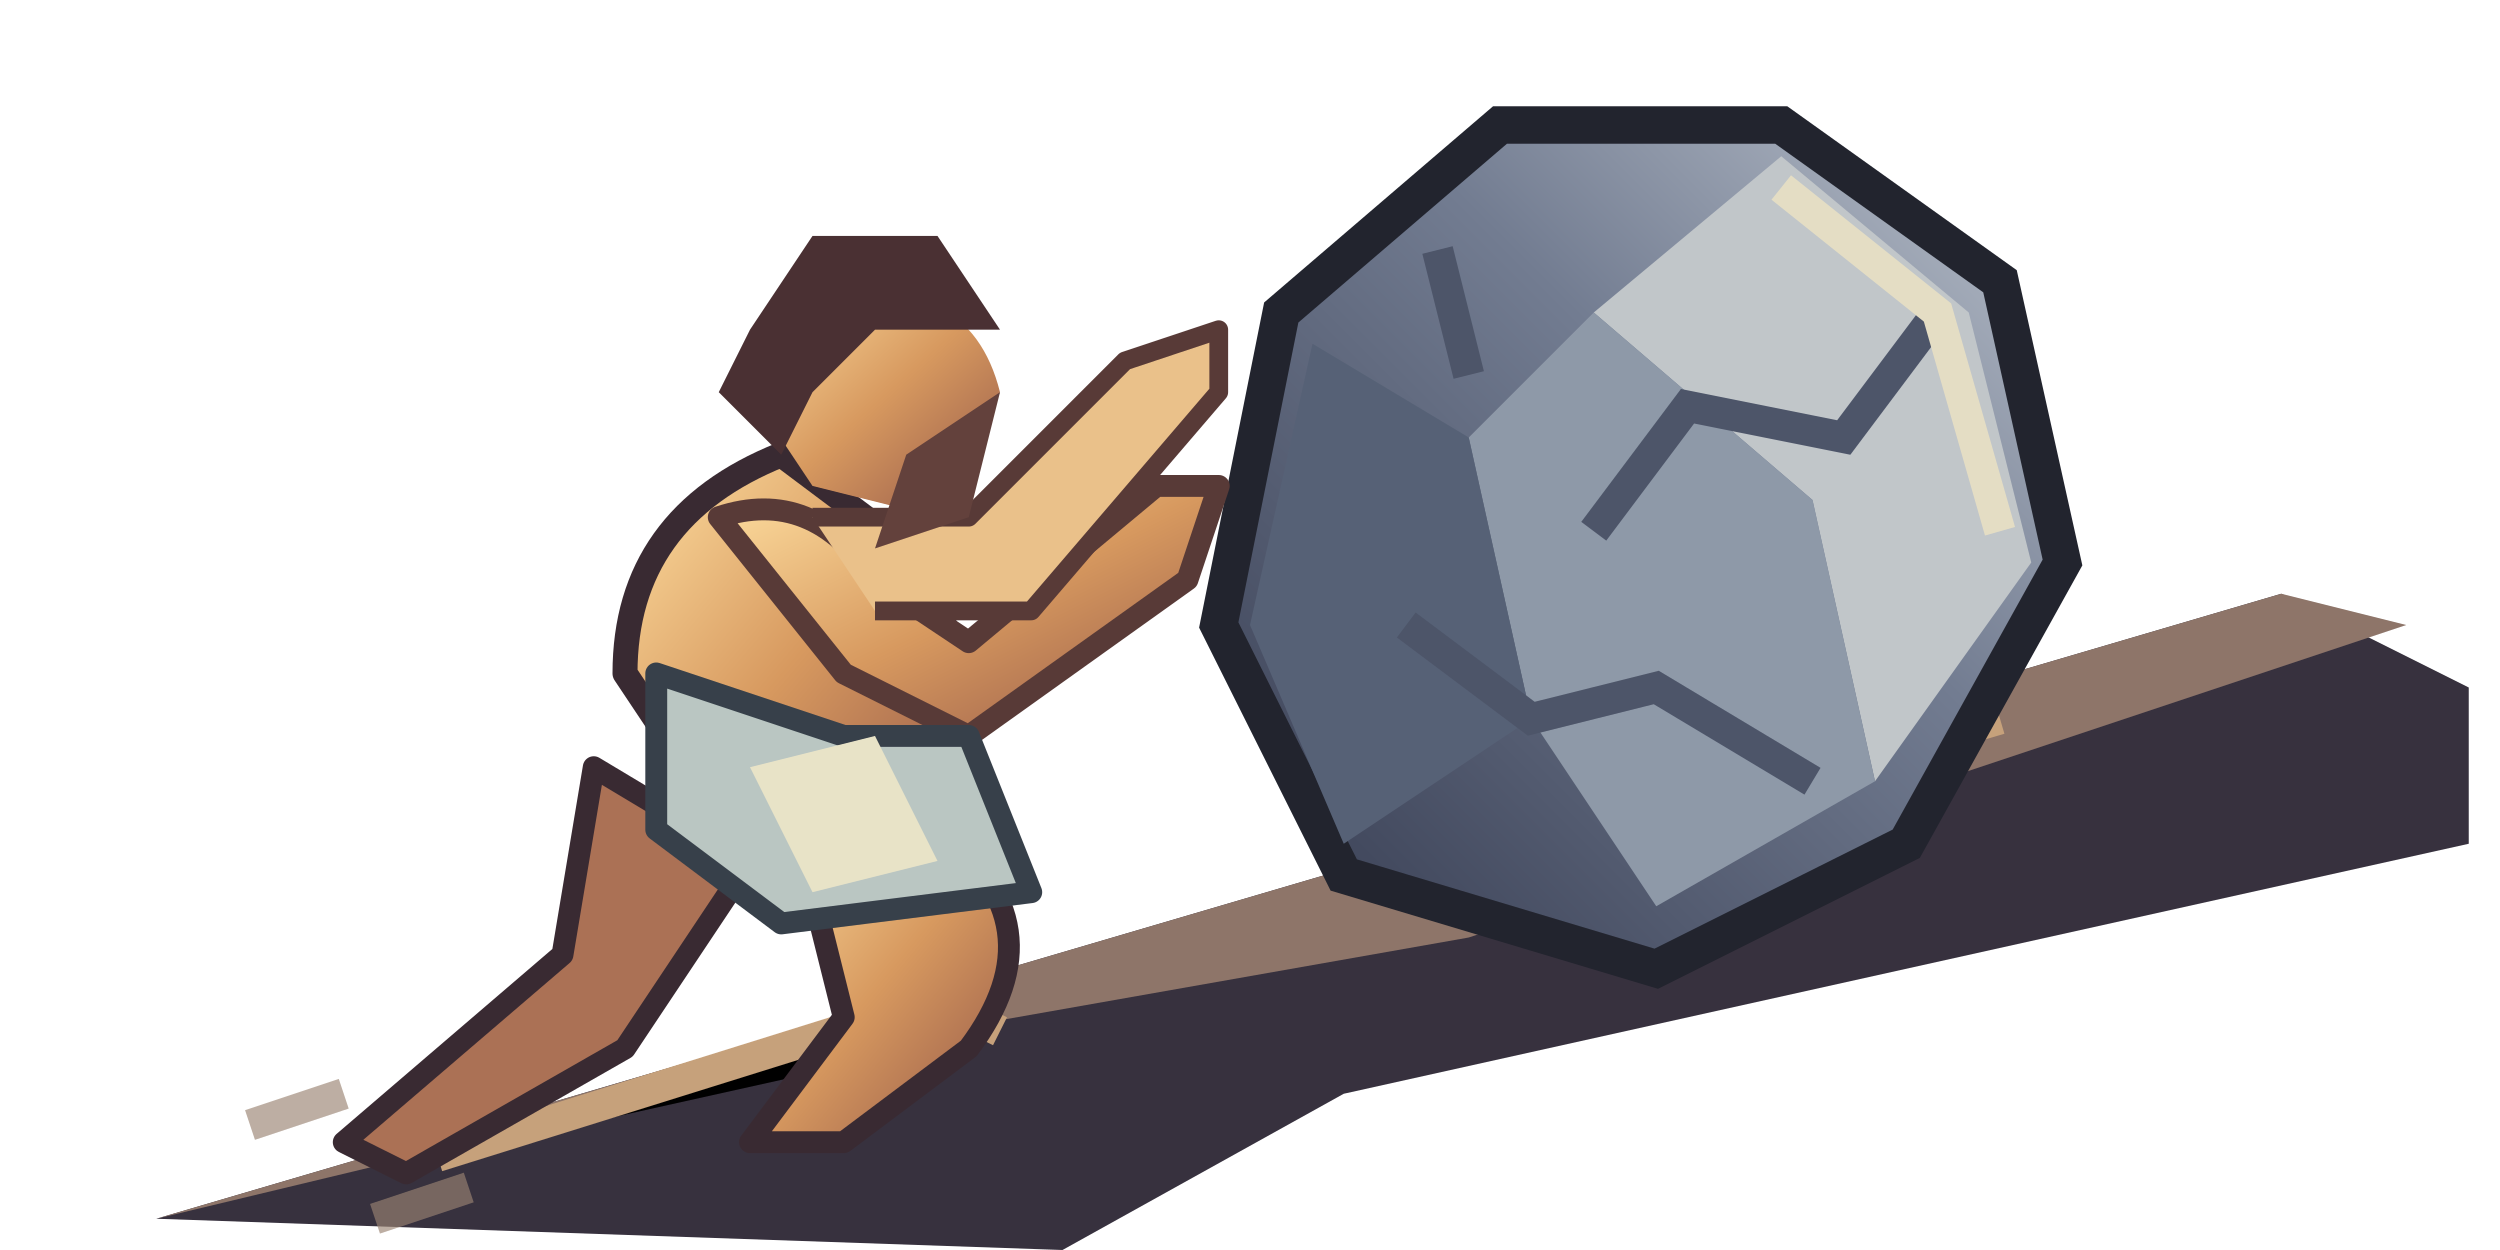
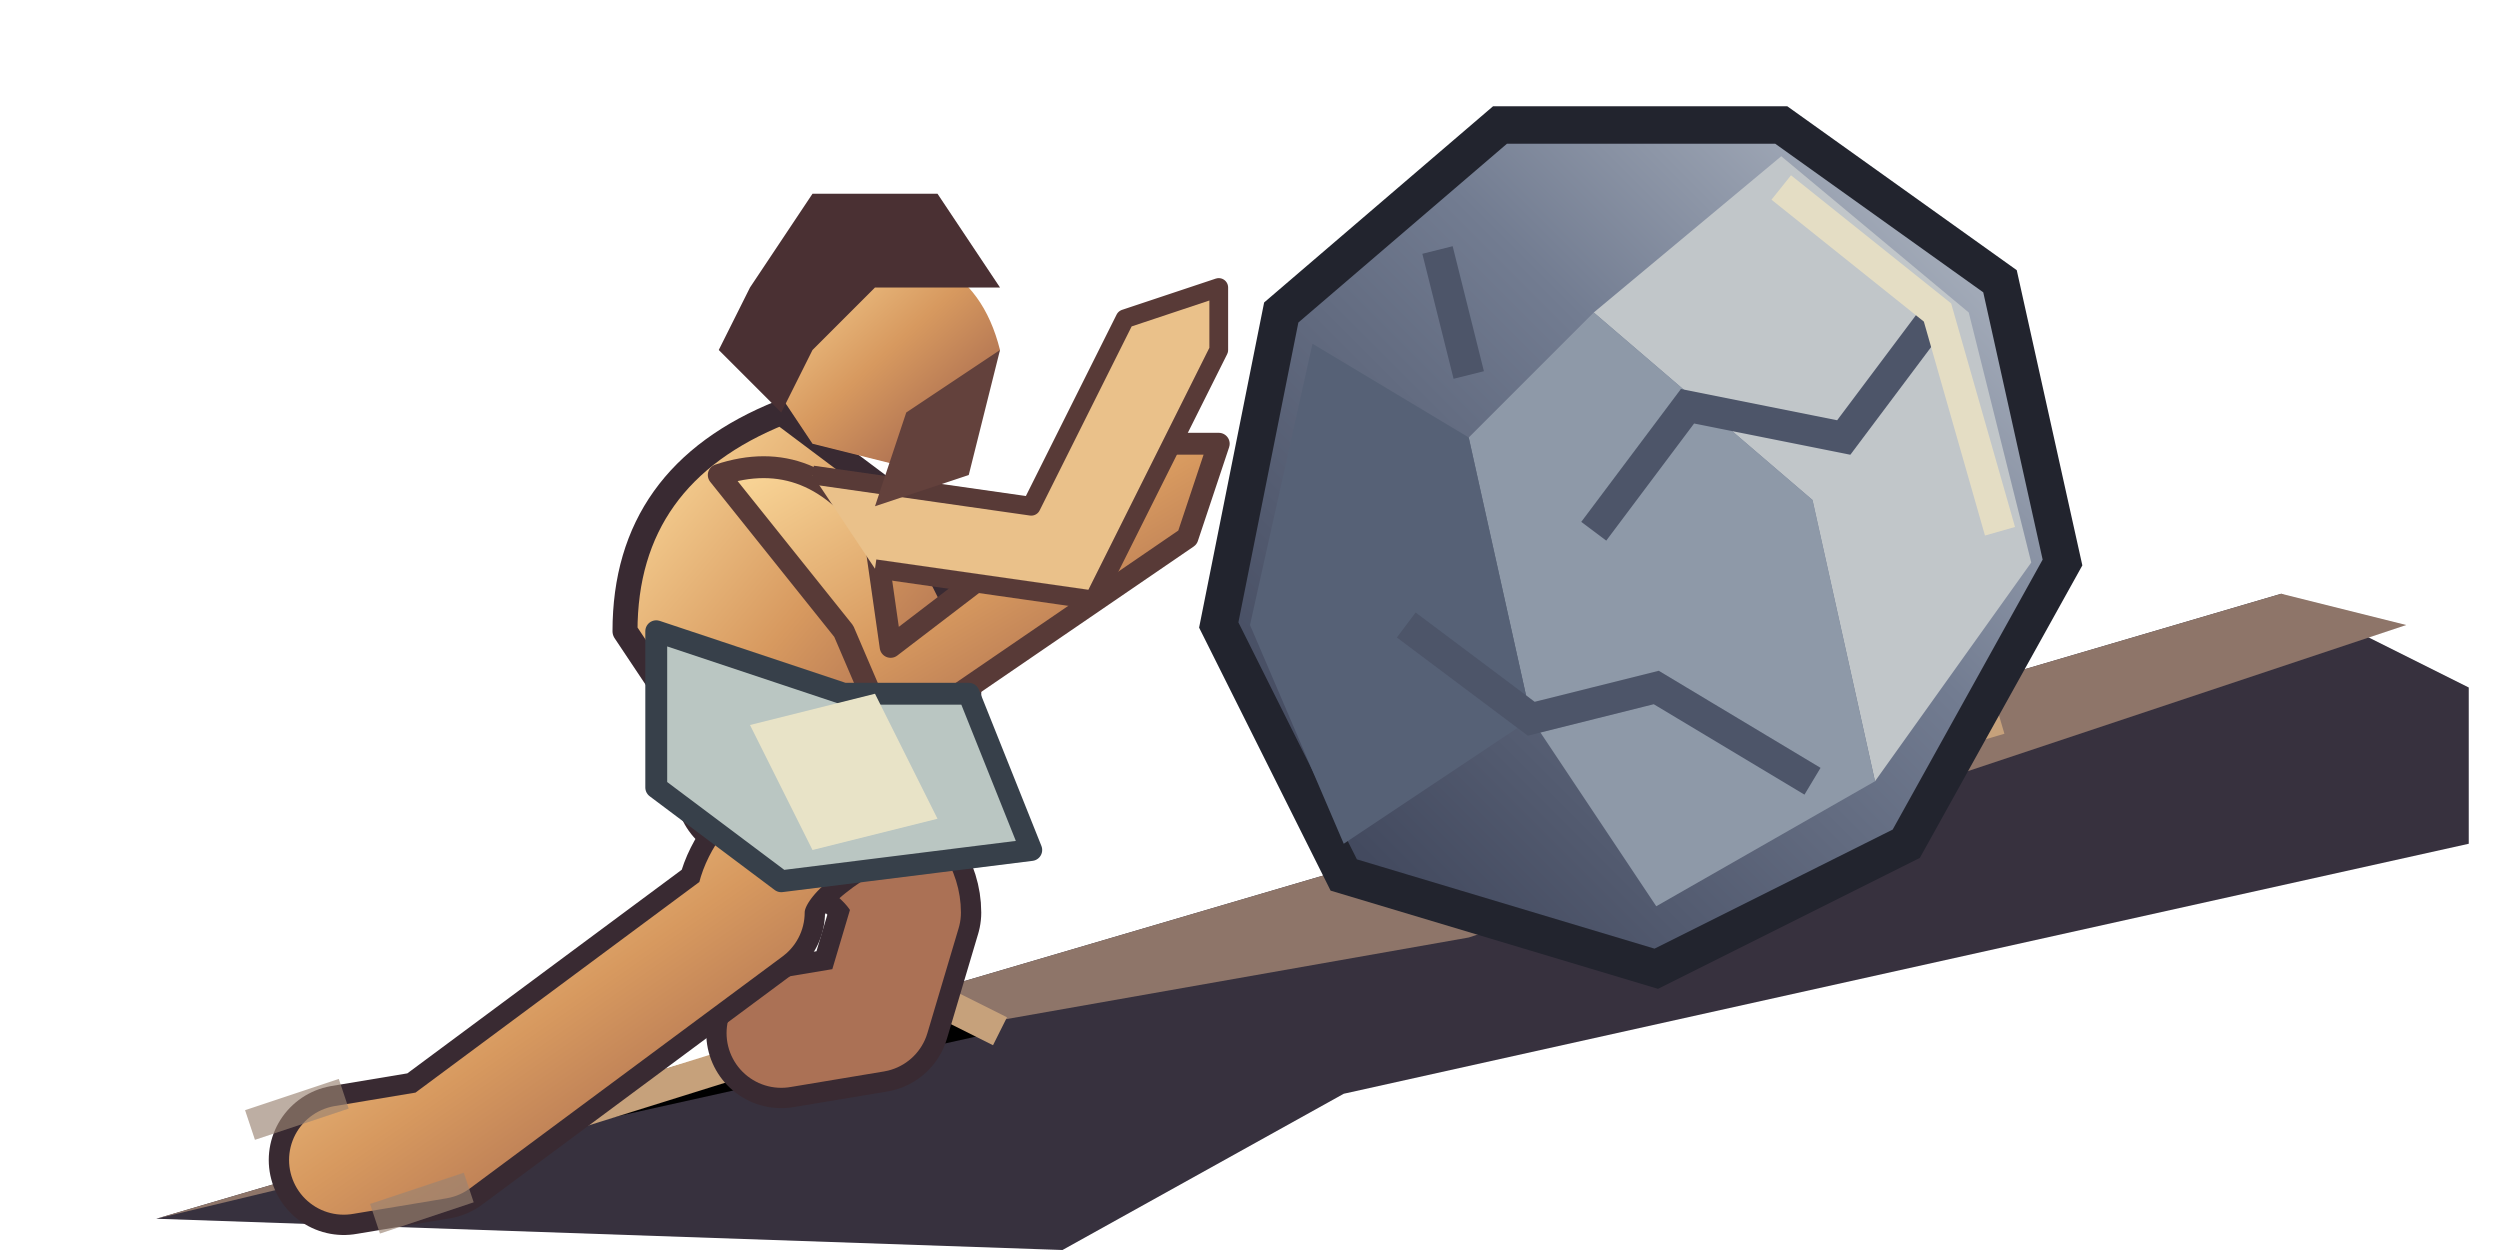
<svg xmlns="http://www.w3.org/2000/svg" width="80" height="40" viewBox="0 0 80 40">
  <defs>
    <linearGradient id="fire" x1="0%" y1="100%" x2="20%" y2="0%">
      <stop stop-color="#ffe595" />
      <stop offset=".42" stop-color="#ffb638" />
      <stop offset=".75" stop-color="#ff6026" />
      <stop offset="1" stop-color="#ca2926" />
    </linearGradient>
    <linearGradient id="stone" x2="100%" y2="100%">
      <stop stop-color="#bdc4ce" />
      <stop offset=".4" stop-color="#727c91" />
      <stop offset="1" stop-color="#33394e" />
    </linearGradient>
    <linearGradient id="skin" x2="100%" y2="100%">
      <stop stop-color="#ffe0a1" />
      <stop offset=".5" stop-color="#d7995f" />
      <stop offset="1" stop-color="#925548" />
    </linearGradient>
    <radialGradient id="glow">
      <stop stop-color="#ff8c27" stop-opacity=".24" />
      <stop offset="1" stop-color="#ff5a1d" stop-opacity="0" />
    </radialGradient>
  </defs>
  <path d="M5 39 L73 19 L79 22 L79 27 L43 35 L34 40Z" fill="#37313e" />
  <path d="M5 39 L73 19 L77 20 L47 30 L30 33Z" fill="#8e7569" />
  <path d="M14 37 L30 32 L32 33 M47 28 L64 23" stroke="#c6a17b" stroke-width="1" />
  <g transform="translate(52 17) rotate(90.0)">
    <path d="M-13 -5 L-8 -12 L1 -14 L10 -9 L14 -1 L11 9 L3 13 L-7 11 L-13 4Z" fill="url(#stone)" stroke="#22242e" stroke-width="1.2" />
    <path d="M-12 -5 L-7 -11 L1 -13 L8 -8 L-1 -6 L-7 1Z" fill="#c1c6c9" />
    <path d="M-7 1 L-1 -6 L8 -8 L12 -1 L6 3 L-3 5Z" fill="#8e99a8" />
    <path d="M-3 5 L6 3 L10 9 L3 12 L-6 10Z" fill="#566176" />
    <path d="M-7 -10 L-3 -7 L-4 -2 L0 1 M8 -6 L5 -1 L6 3 L3 7 M-9 6 L-5 5" stroke="#4d5569" stroke-width="1" fill="none" />
    <path d="M-11 -5 L-7 -10 L0 -12" stroke="#e4ddc4" stroke-width="1" fill="none" />
  </g>
-   <g transform="translate(0 0.55)" stroke-linejoin="round">
-     <path d="M24 27 L20 33.0 L13 37 L11 36 L18 30 L19 24Z" fill="#ab7155" stroke="#392a32" stroke-width=".7" />
-     <path d="M30 26 Q34 29 31 33 L27 36 L24 36 L27 32 L26 28Z" fill="url(#skin)" stroke="#392a32" stroke-width=".7" />
+   <g transform="translate(0 -0.8)" stroke-linejoin="round">
+     <path d="M24 26 Q29.0 28.0 29.0 30.0 L28.0 33.36 l-3 .5" stroke="#392a32" stroke-width="4.8" fill="none" stroke-linecap="round" />
+     <path d="M24 26 Q29.0 28.0 29.0 30.0 L28.0 33.36 l-3 .5" stroke="#ab7155" stroke-width="3.5" fill="none" stroke-linecap="round" />
+     <path d="M28 26 Q24.0 28.0 24.0 30.0 L14.0 37.42 l-3 .5" stroke="#392a32" stroke-width="4.8" fill="none" stroke-linecap="round" />
+     <path d="M28 26 Q24.0 28.0 24.0 30.0 L14.0 37.42 l-3 .5" stroke="url(#skin)" stroke-width="3.5" fill="none" stroke-linecap="round" />
    <path d="M25 14 Q20 16 20 21 L24 27 L31 26 L31 21 L29 17Z" fill="url(#skin)" stroke="#392a32" stroke-width=".8" />
-     <path d="M23 16 Q26 15 28 18 L31 20 L37 15 L39 15 L38 18 L31 23 L27 21Z" fill="url(#skin)" stroke="#583a37" stroke-width=".7" />
-     <path d="M26 16 L31 16 L36 11 L39 10 L39 12 L33 19 L28 19" fill="#eac18a" stroke="#583a37" stroke-width=".6" />
+     <path d="M23 16 Q26 15 28 18 L28.5 21.5 L37 15 L39 15 L38 18 L28.5 24.5 L27 21Z" fill="url(#skin)" stroke="#583a37" stroke-width=".7" />
+     <path d="M26 16 L33.0 17.0 L36 11 L39 10 L39 12 L35.0 20.0 L28 19" fill="#eac18a" stroke="#583a37" stroke-width=".6" />
    <path d="M21 21 L27 23 L31 23 L33 28 L25 29 L21 26Z" fill="#bac6c2" stroke="#37404a" stroke-width=".7" />
    <path d="M24 24 L26 28 L30 27 L28 23Z" fill="#e8e3c7" />
    <path d="M26 9 Q31 8 32 12 L30 16 L26 15 L24 12Z" fill="url(#skin)" />
    <path d="M24 10 L26 7 L30 7 L32 10 L28 10 L26 12 L25 14 L23 12Z" fill="#4a3033" />
    <path d="M29 14 L32 12 L31 16 L28 17Z" fill="#63413c" />
  </g>
  <path d="M11.0 35 l-3 1 M15.0 38 l-3 1" stroke="#9a8372" stroke-width="1" opacity=".65" />
</svg>
